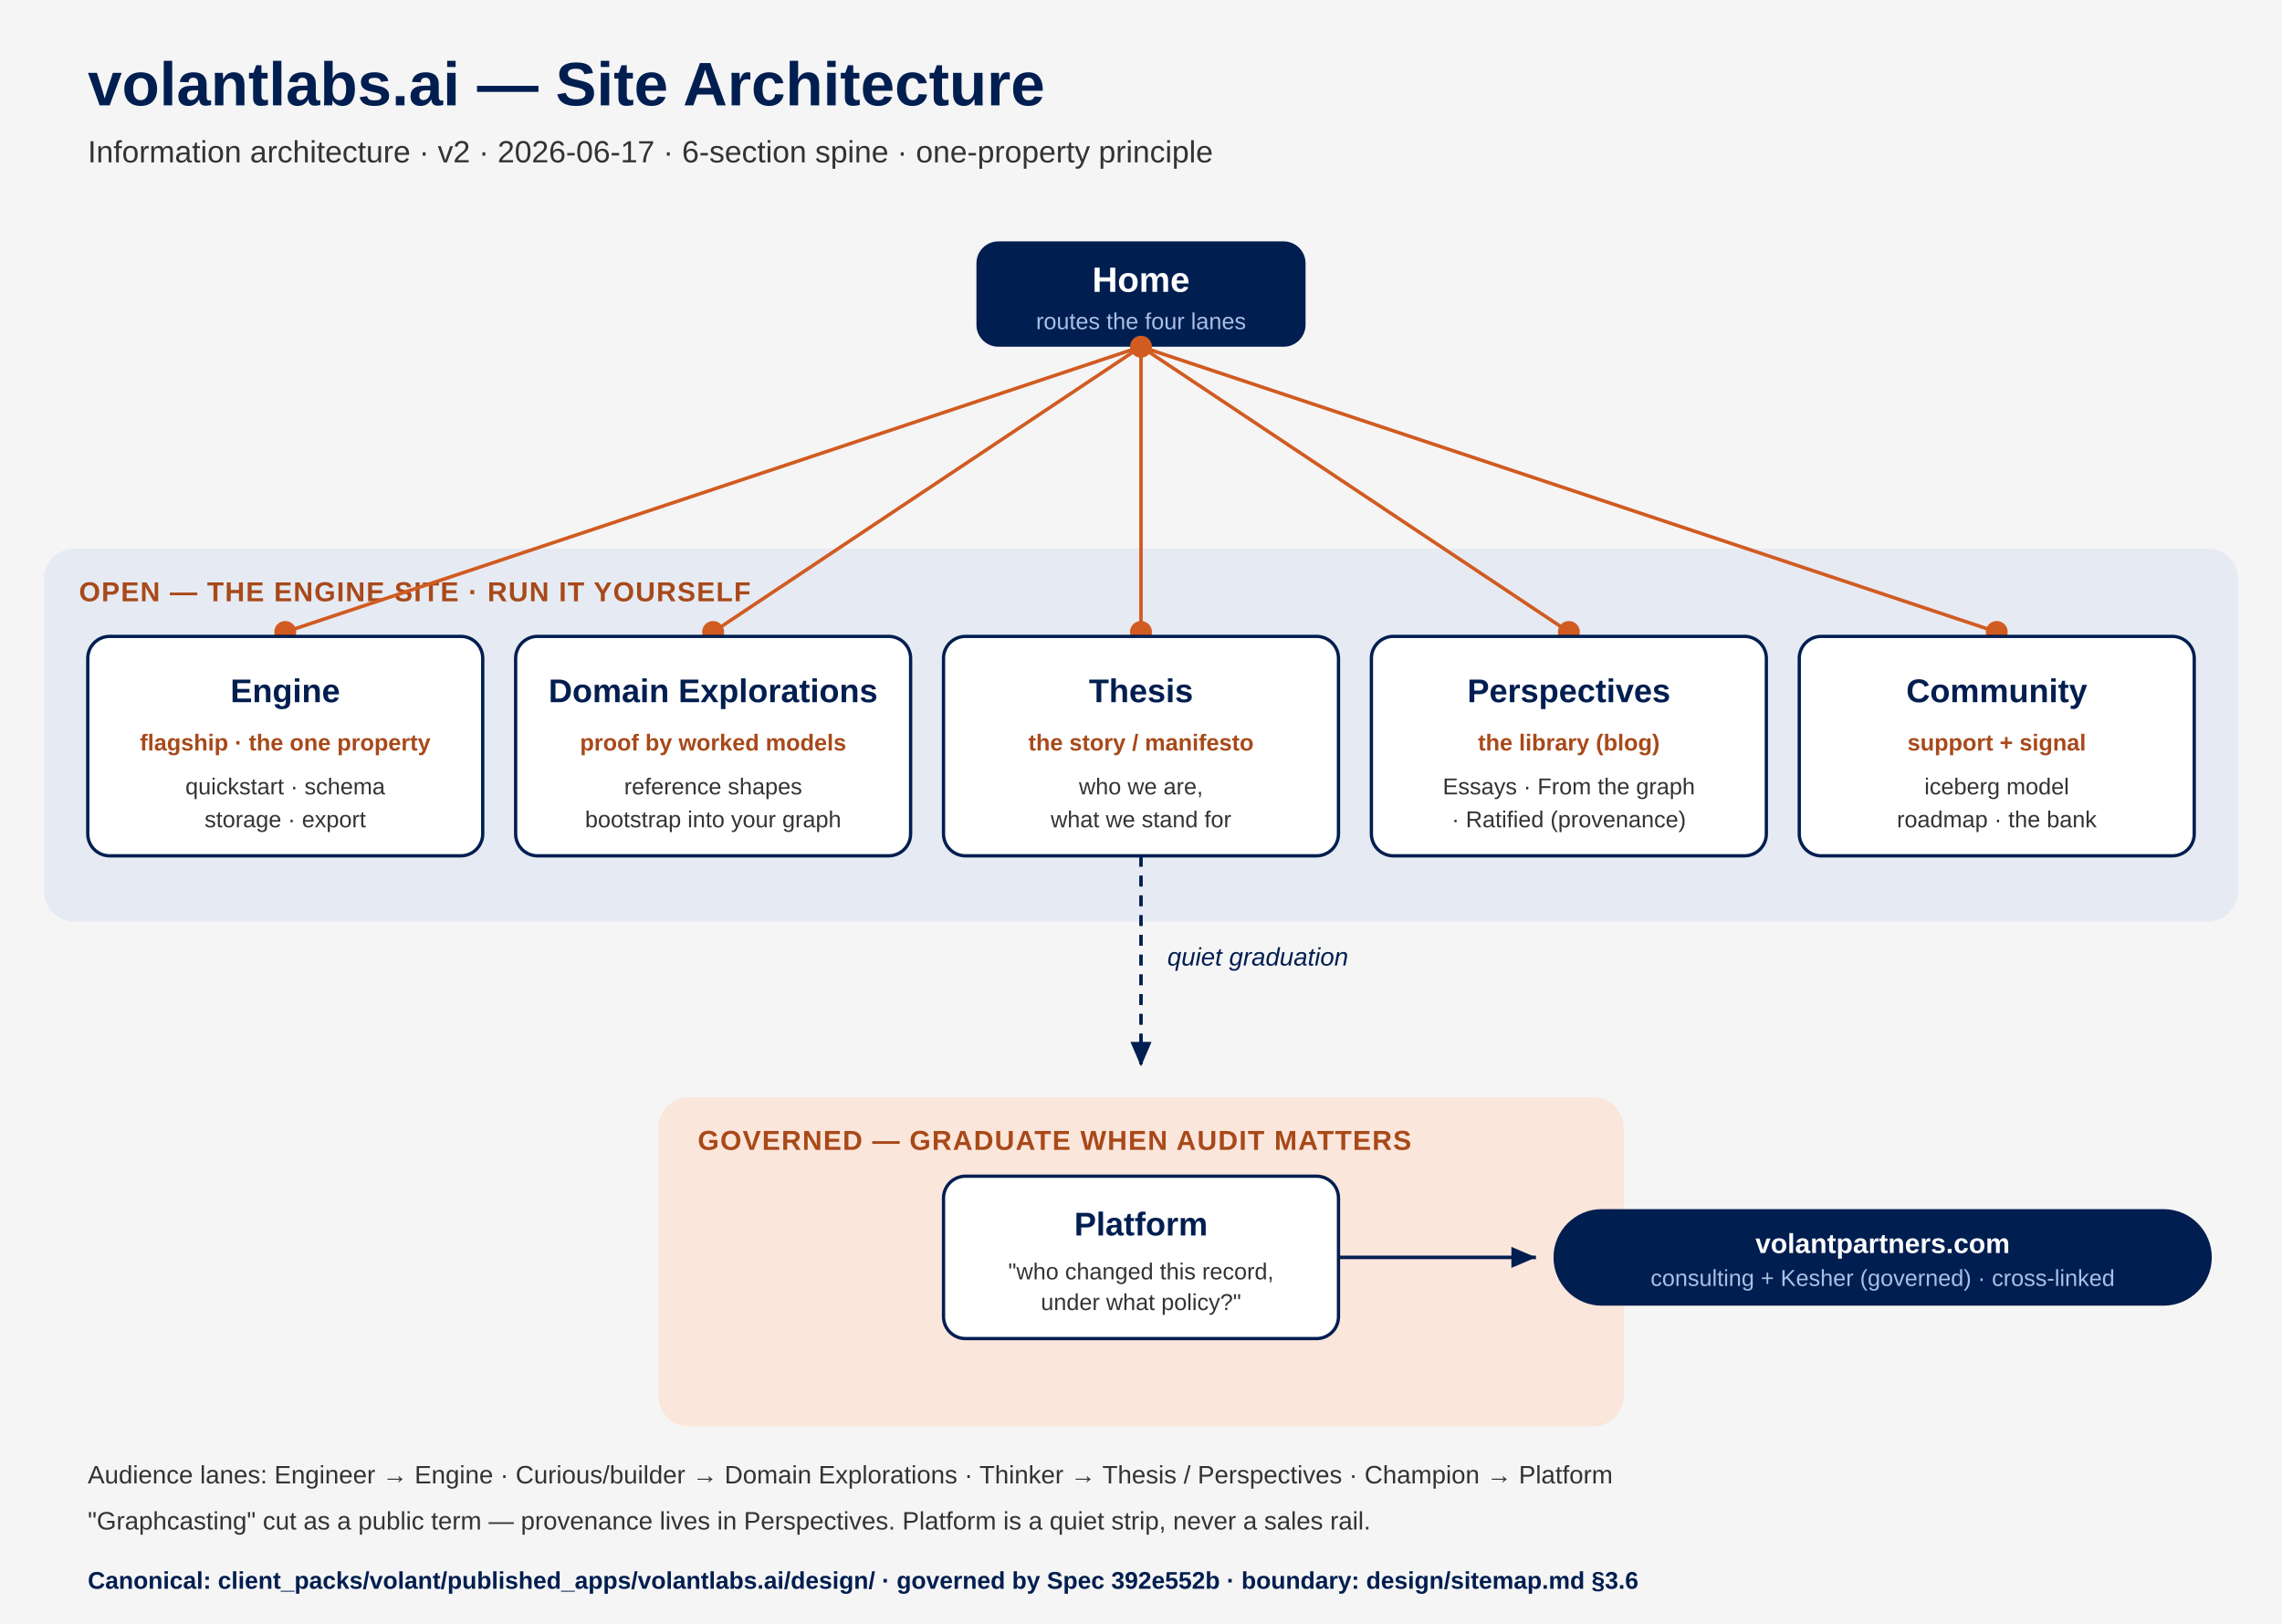
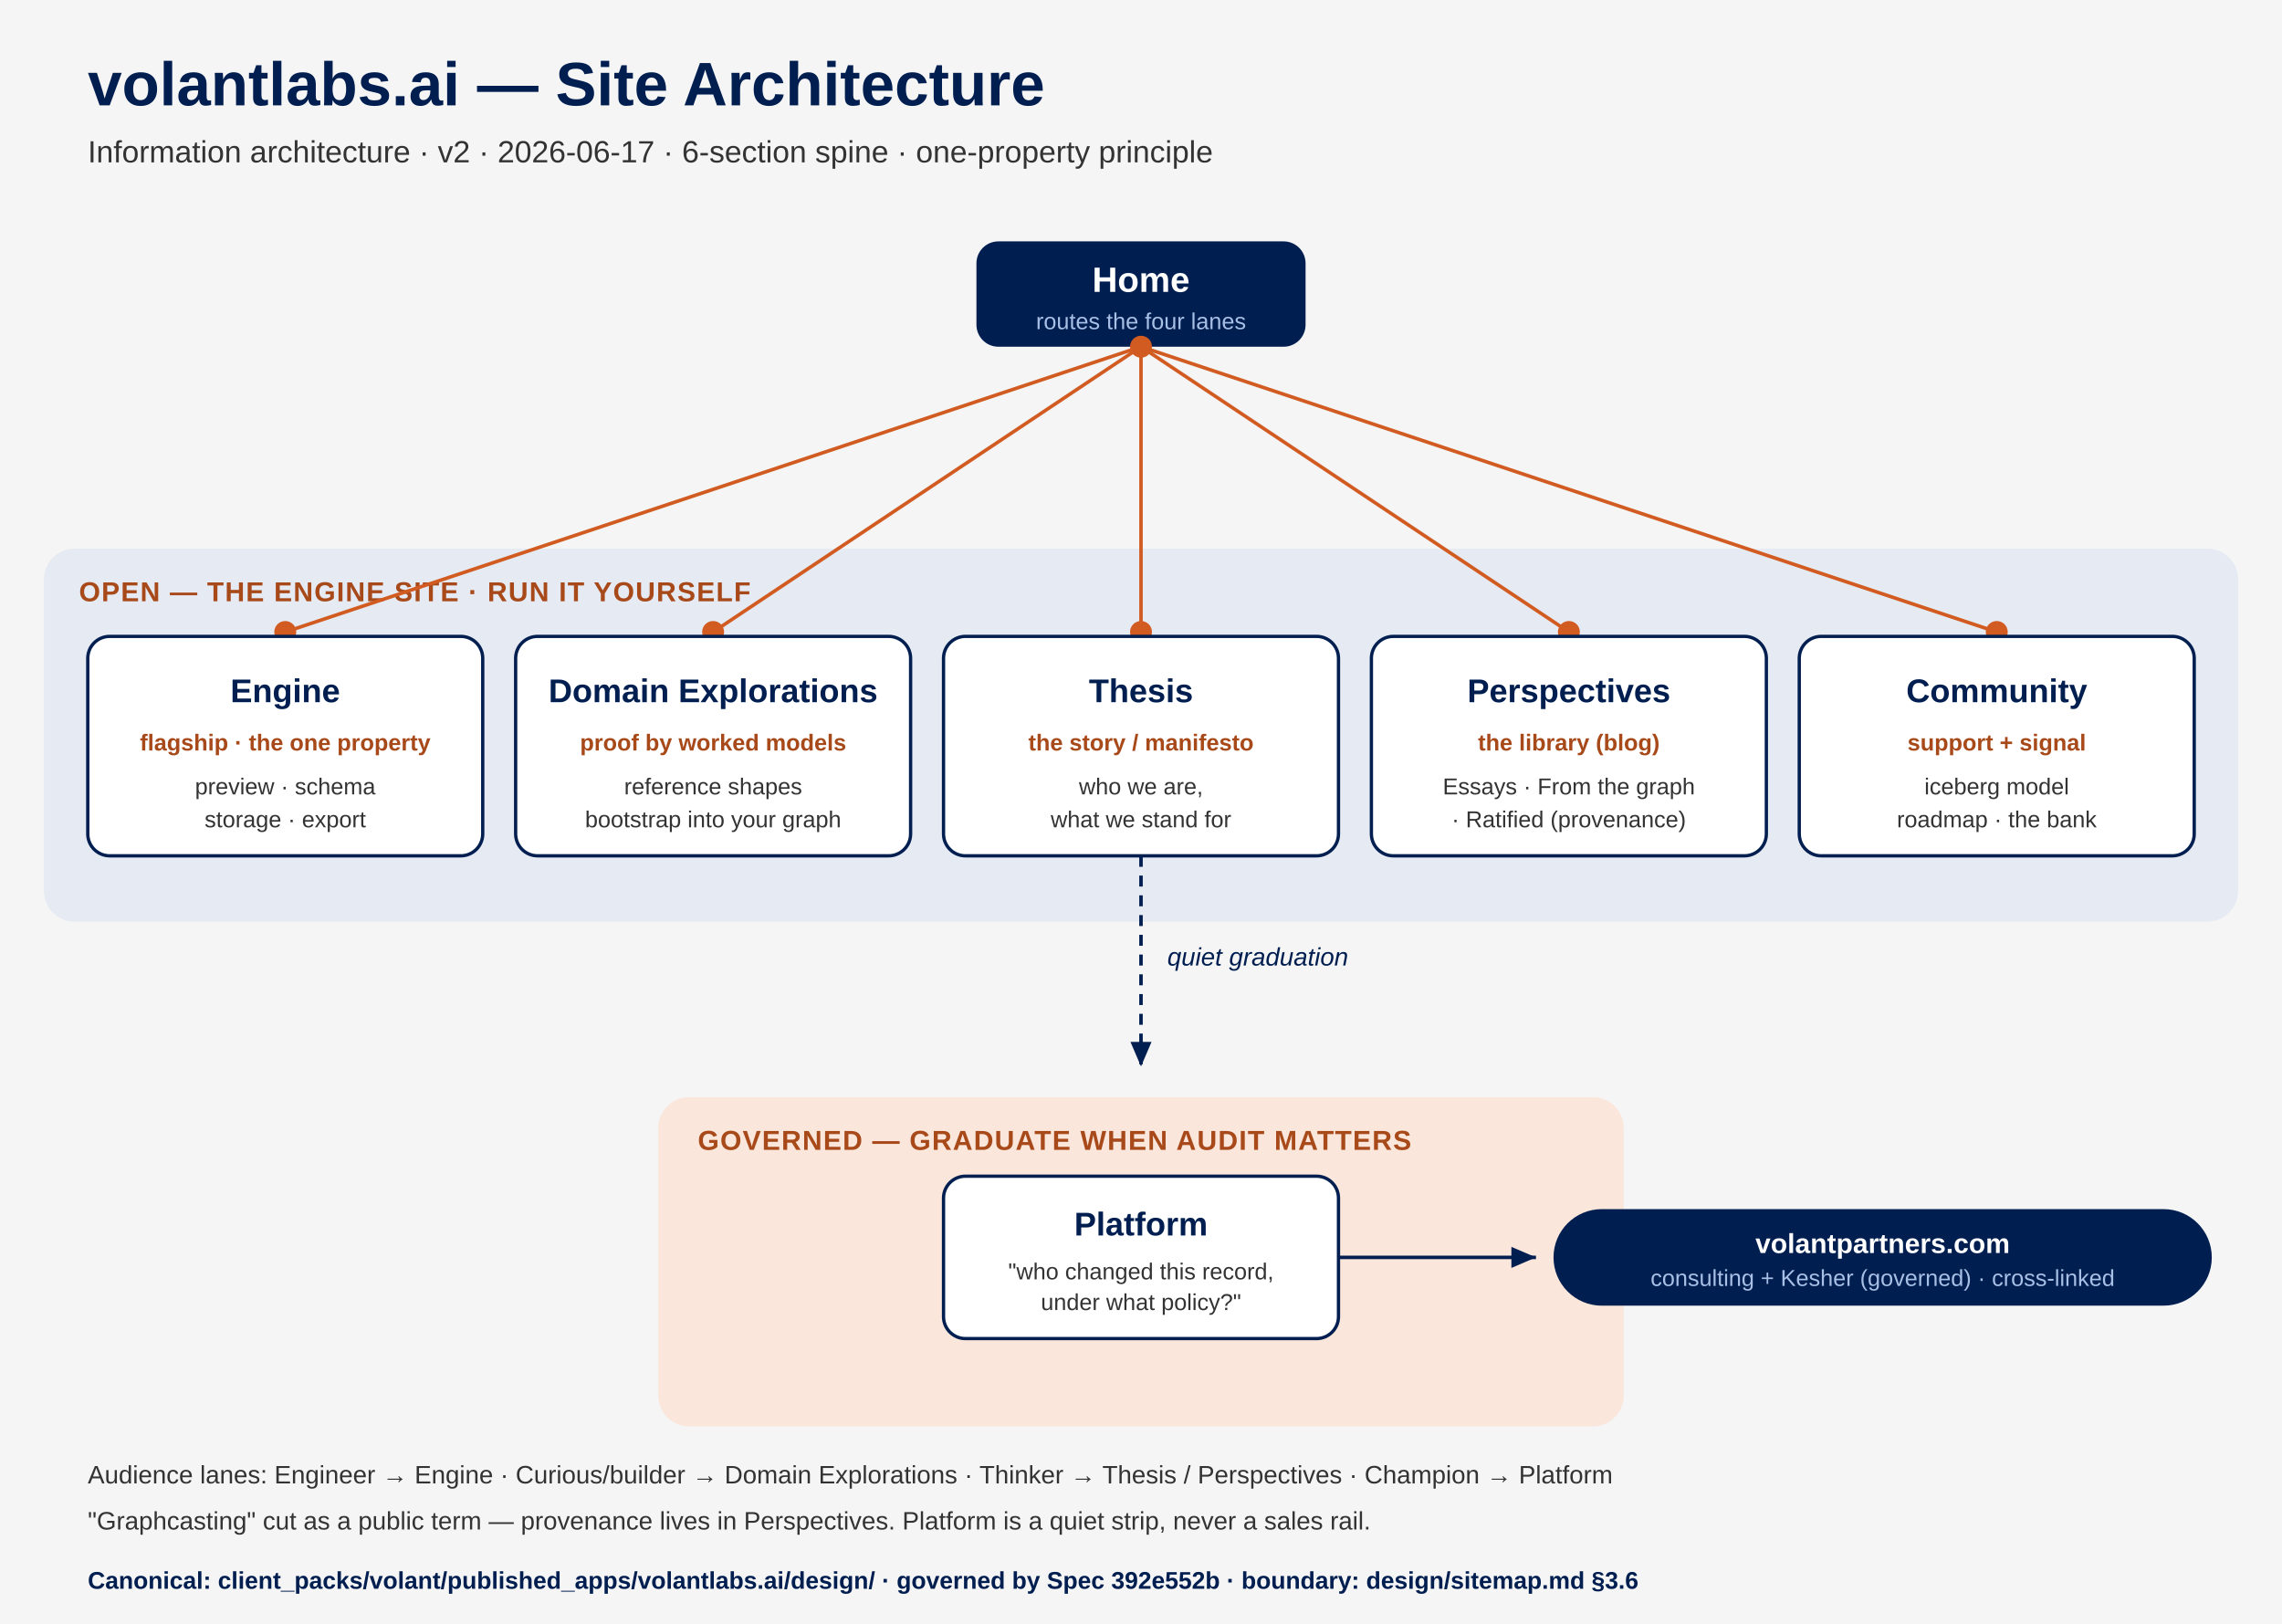
<svg xmlns="http://www.w3.org/2000/svg" viewBox="0 0 1040 740" font-family="'Montserrat','Helvetica Neue',Arial,sans-serif">
  <defs>
    <marker id="arr" markerWidth="10" markerHeight="10" refX="7" refY="3" orient="auto" markerUnits="strokeWidth">
      <path d="M0,0 L7,3 L0,6 Z" fill="#001E50" />
    </marker>
  </defs>
  <rect x="0" y="0" width="1040" height="740" fill="#F5F5F5" />
  <text x="40" y="48" fill="#001E50" font-size="28" font-weight="700">volantlabs.ai — Site Architecture</text>
  <text x="40" y="74" fill="#333333" font-size="14">Information architecture · v2 · 2026-06-17 · 6-section spine · one-property principle</text>
  <rect x="20" y="250" width="1000" height="170" rx="14" fill="#E6EAF2" />
  <text x="36" y="274" fill="#A8491A" font-size="12.5" font-weight="700" letter-spacing="0.5">OPEN — THE ENGINE SITE · RUN IT YOURSELF</text>
  <line x1="520" y1="158" x2="130" y2="288" stroke="#D15B21" stroke-width="1.6" />
  <line x1="520" y1="158" x2="325" y2="288" stroke="#D15B21" stroke-width="1.6" />
  <line x1="520" y1="158" x2="520" y2="288" stroke="#D15B21" stroke-width="1.6" />
  <line x1="520" y1="158" x2="715" y2="288" stroke="#D15B21" stroke-width="1.6" />
  <line x1="520" y1="158" x2="910" y2="288" stroke="#D15B21" stroke-width="1.6" />
  <rect x="445" y="110" width="150" height="48" rx="10" fill="#001E50" />
  <text x="520" y="133" fill="#FFFFFF" font-size="16" font-weight="700" text-anchor="middle">Home</text>
  <text x="520" y="150" fill="#A9C0E6" font-size="10.5" text-anchor="middle">routes the four lanes</text>
  <circle cx="520" cy="158" r="5" fill="#D15B21" />
  <circle cx="130" cy="288" r="5" fill="#D15B21" />
  <rect x="40" y="290" width="180" height="100" rx="10" fill="#FFFFFF" stroke="#001E50" stroke-width="1.5" />
  <text x="130" y="320" fill="#001E50" font-size="15" font-weight="700" text-anchor="middle">Engine</text>
  <text x="130" y="342" fill="#A8491A" font-size="10.5" font-weight="600" text-anchor="middle">flagship · the one property</text>
-   <text x="130" y="362" fill="#333333" font-size="10.5" text-anchor="middle">quickstart · schema</text>
+   <text x="130" y="362" fill="#333333" font-size="10.5" text-anchor="middle">preview · schema</text>
  <text x="130" y="377" fill="#333333" font-size="10.5" text-anchor="middle">storage · export</text>
  <circle cx="325" cy="288" r="5" fill="#D15B21" />
  <rect x="235" y="290" width="180" height="100" rx="10" fill="#FFFFFF" stroke="#001E50" stroke-width="1.5" />
  <text x="325" y="320" fill="#001E50" font-size="15" font-weight="700" text-anchor="middle">Domain Explorations</text>
  <text x="325" y="342" fill="#A8491A" font-size="10.5" font-weight="600" text-anchor="middle">proof by worked models</text>
  <text x="325" y="362" fill="#333333" font-size="10.5" text-anchor="middle">reference shapes</text>
  <text x="325" y="377" fill="#333333" font-size="10.5" text-anchor="middle">bootstrap into your graph</text>
  <circle cx="520" cy="288" r="5" fill="#D15B21" />
  <rect x="430" y="290" width="180" height="100" rx="10" fill="#FFFFFF" stroke="#001E50" stroke-width="1.5" />
  <text x="520" y="320" fill="#001E50" font-size="15" font-weight="700" text-anchor="middle">Thesis</text>
  <text x="520" y="342" fill="#A8491A" font-size="10.5" font-weight="600" text-anchor="middle">the story / manifesto</text>
  <text x="520" y="362" fill="#333333" font-size="10.5" text-anchor="middle">who we are,</text>
  <text x="520" y="377" fill="#333333" font-size="10.5" text-anchor="middle">what we stand for</text>
  <circle cx="715" cy="288" r="5" fill="#D15B21" />
  <rect x="625" y="290" width="180" height="100" rx="10" fill="#FFFFFF" stroke="#001E50" stroke-width="1.5" />
  <text x="715" y="320" fill="#001E50" font-size="15" font-weight="700" text-anchor="middle">Perspectives</text>
  <text x="715" y="342" fill="#A8491A" font-size="10.5" font-weight="600" text-anchor="middle">the library (blog)</text>
  <text x="715" y="362" fill="#333333" font-size="10.5" text-anchor="middle">Essays · From the graph</text>
  <text x="715" y="377" fill="#333333" font-size="10.5" text-anchor="middle">· Ratified (provenance)</text>
  <circle cx="910" cy="288" r="5" fill="#D15B21" />
  <rect x="820" y="290" width="180" height="100" rx="10" fill="#FFFFFF" stroke="#001E50" stroke-width="1.5" />
  <text x="910" y="320" fill="#001E50" font-size="15" font-weight="700" text-anchor="middle">Community</text>
  <text x="910" y="342" fill="#A8491A" font-size="10.5" font-weight="600" text-anchor="middle">support + signal</text>
  <text x="910" y="362" fill="#333333" font-size="10.5" text-anchor="middle">iceberg model</text>
  <text x="910" y="377" fill="#333333" font-size="10.5" text-anchor="middle">roadmap · the bank</text>
  <line x1="520" y1="390" x2="520" y2="486" stroke="#001E50" stroke-width="1.6" stroke-dasharray="5 4" marker-end="url(#arr)" />
  <text x="532" y="440" fill="#001E50" font-size="11.5" font-style="italic">quiet graduation</text>
  <rect x="300" y="500" width="440" height="150" rx="14" fill="#FBE6DB" />
  <text x="318" y="524" fill="#A8491A" font-size="12.5" font-weight="700" letter-spacing="0.5">GOVERNED — GRADUATE WHEN AUDIT MATTERS</text>
  <rect x="430" y="536" width="180" height="74" rx="10" fill="#FFFFFF" stroke="#001E50" stroke-width="1.5" />
  <text x="520" y="563" fill="#001E50" font-size="15" font-weight="700" text-anchor="middle">Platform</text>
  <text x="520" y="583" fill="#333333" font-size="10.5" text-anchor="middle">"who changed this record,</text>
  <text x="520" y="597" fill="#333333" font-size="10.5" text-anchor="middle">under what policy?"</text>
  <line x1="610" y1="573" x2="700" y2="573" stroke="#001E50" stroke-width="1.6" marker-end="url(#arr)" />
  <rect x="708" y="551" width="300" height="44" rx="22" fill="#001E50" />
  <text x="858" y="571" fill="#FFFFFF" font-size="12.5" font-weight="700" text-anchor="middle">volantpartners.com</text>
  <text x="858" y="586" fill="#A9C0E6" font-size="10.5" text-anchor="middle">consulting + Kesher (governed) · cross-linked</text>
  <text x="40" y="676" fill="#333333" font-size="11.5">Audience lanes:  Engineer → Engine   ·   Curious/builder → Domain Explorations   ·   Thinker → Thesis / Perspectives   ·   Champion → Platform</text>
  <text x="40" y="697" fill="#333333" font-size="11.5">"Graphcasting" cut as a public term — provenance lives in Perspectives.  Platform is a quiet strip, never a sales rail.</text>
  <text x="40" y="724" fill="#001E50" font-size="11" font-weight="600">Canonical: client_packs/volant/published_apps/volantlabs.ai/design/  ·  governed by Spec 392e552b  ·  boundary: design/sitemap.md §3.6</text>
</svg>
